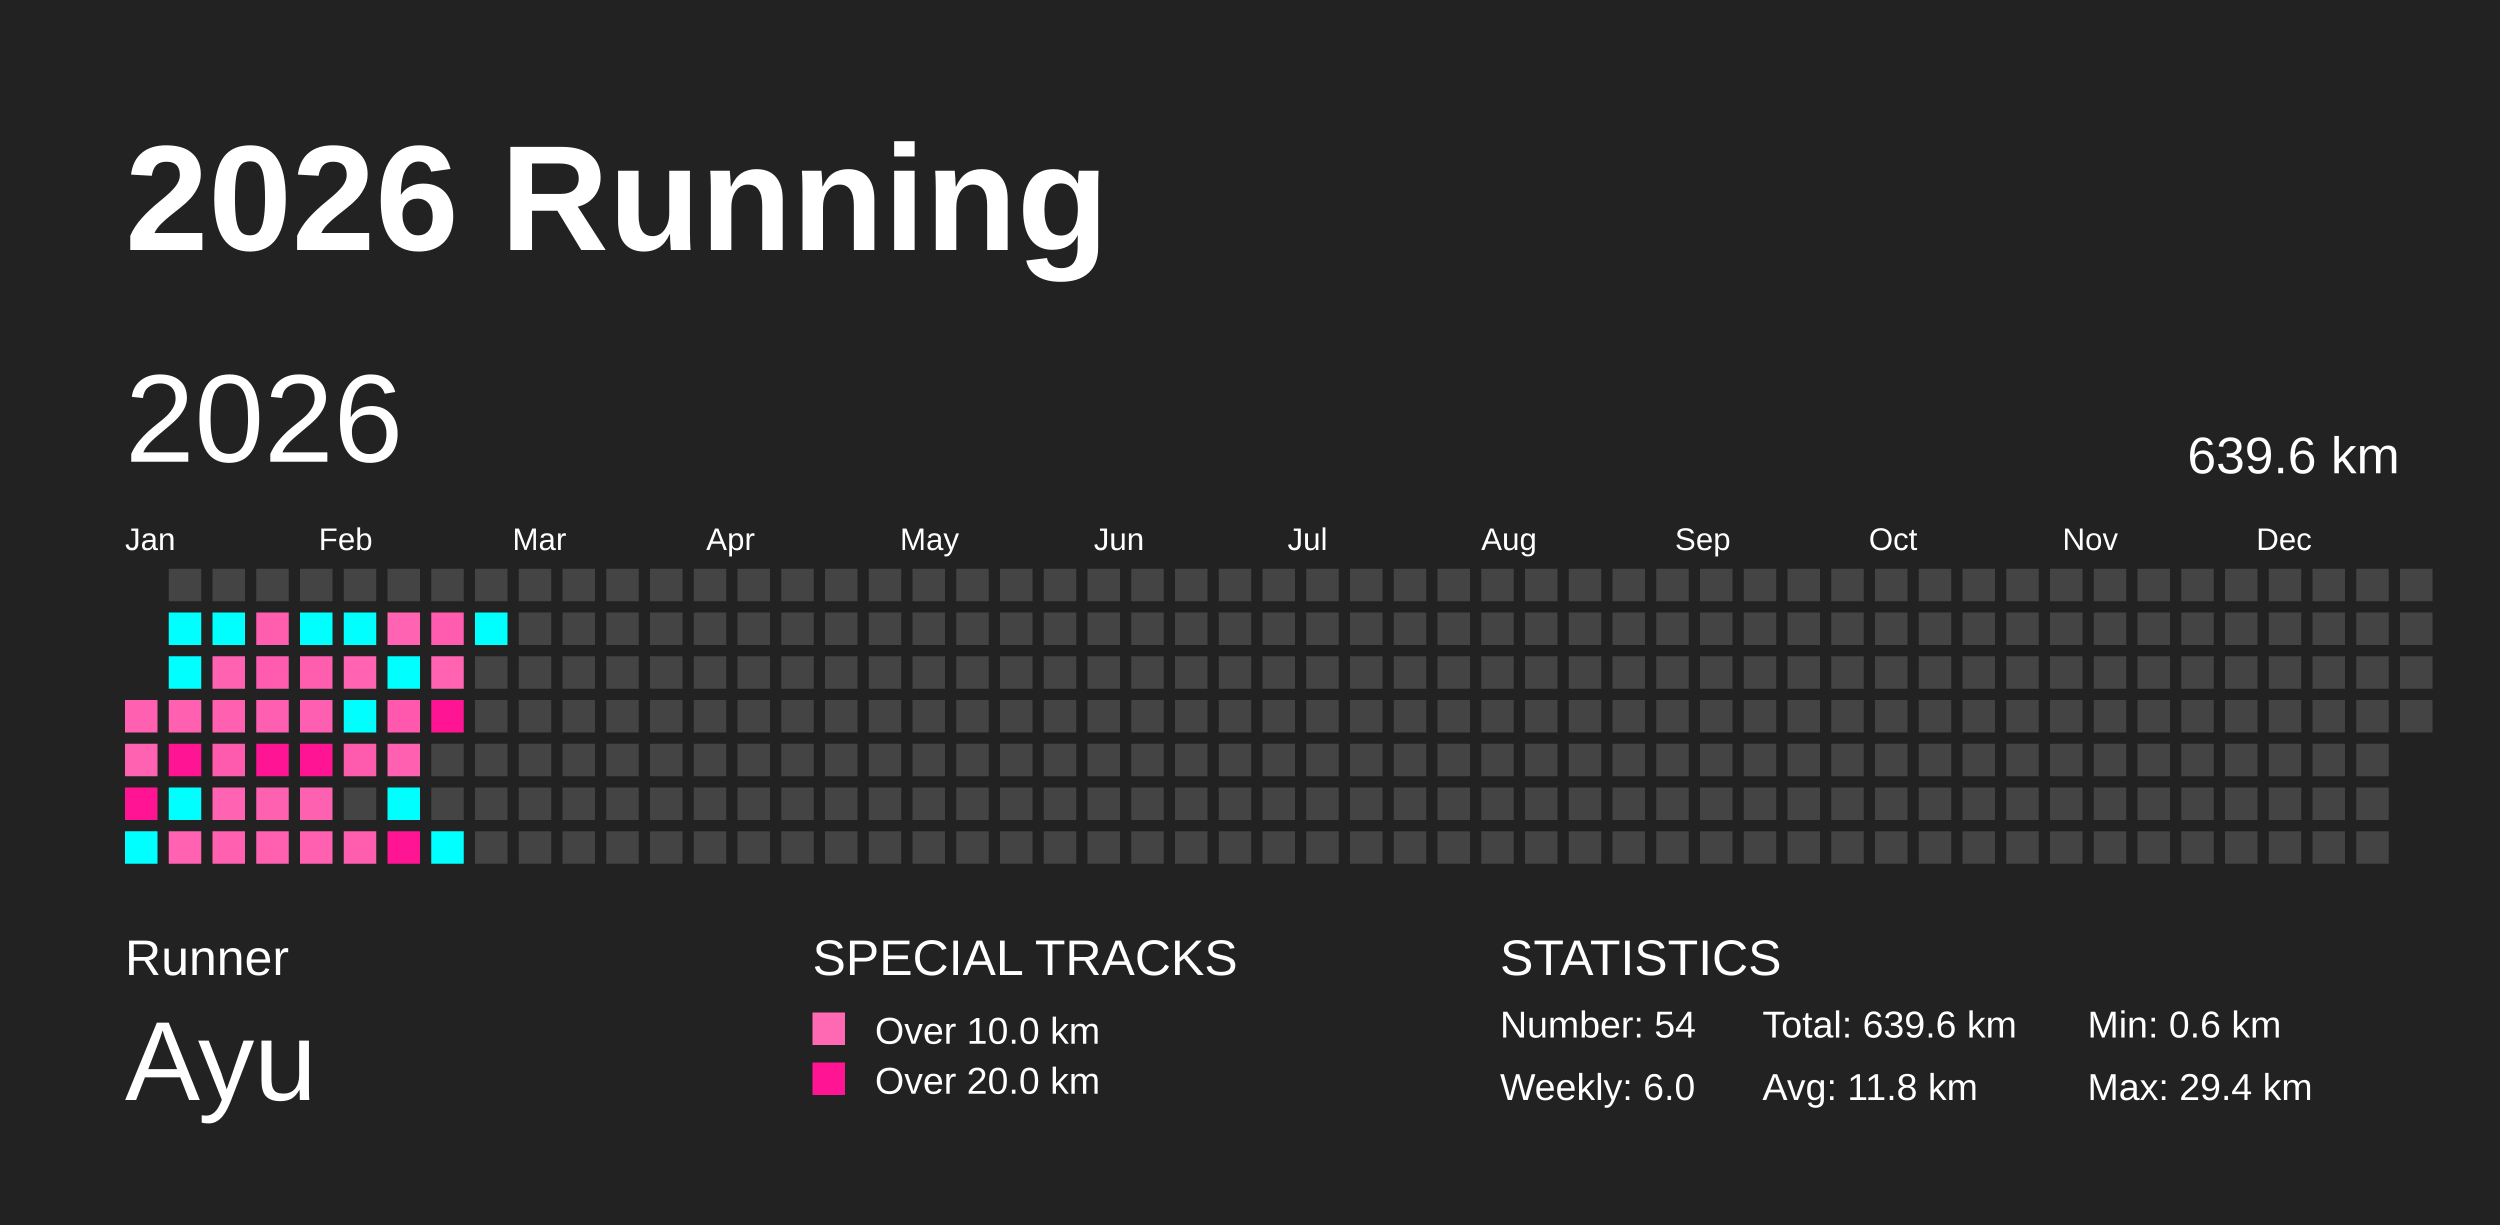
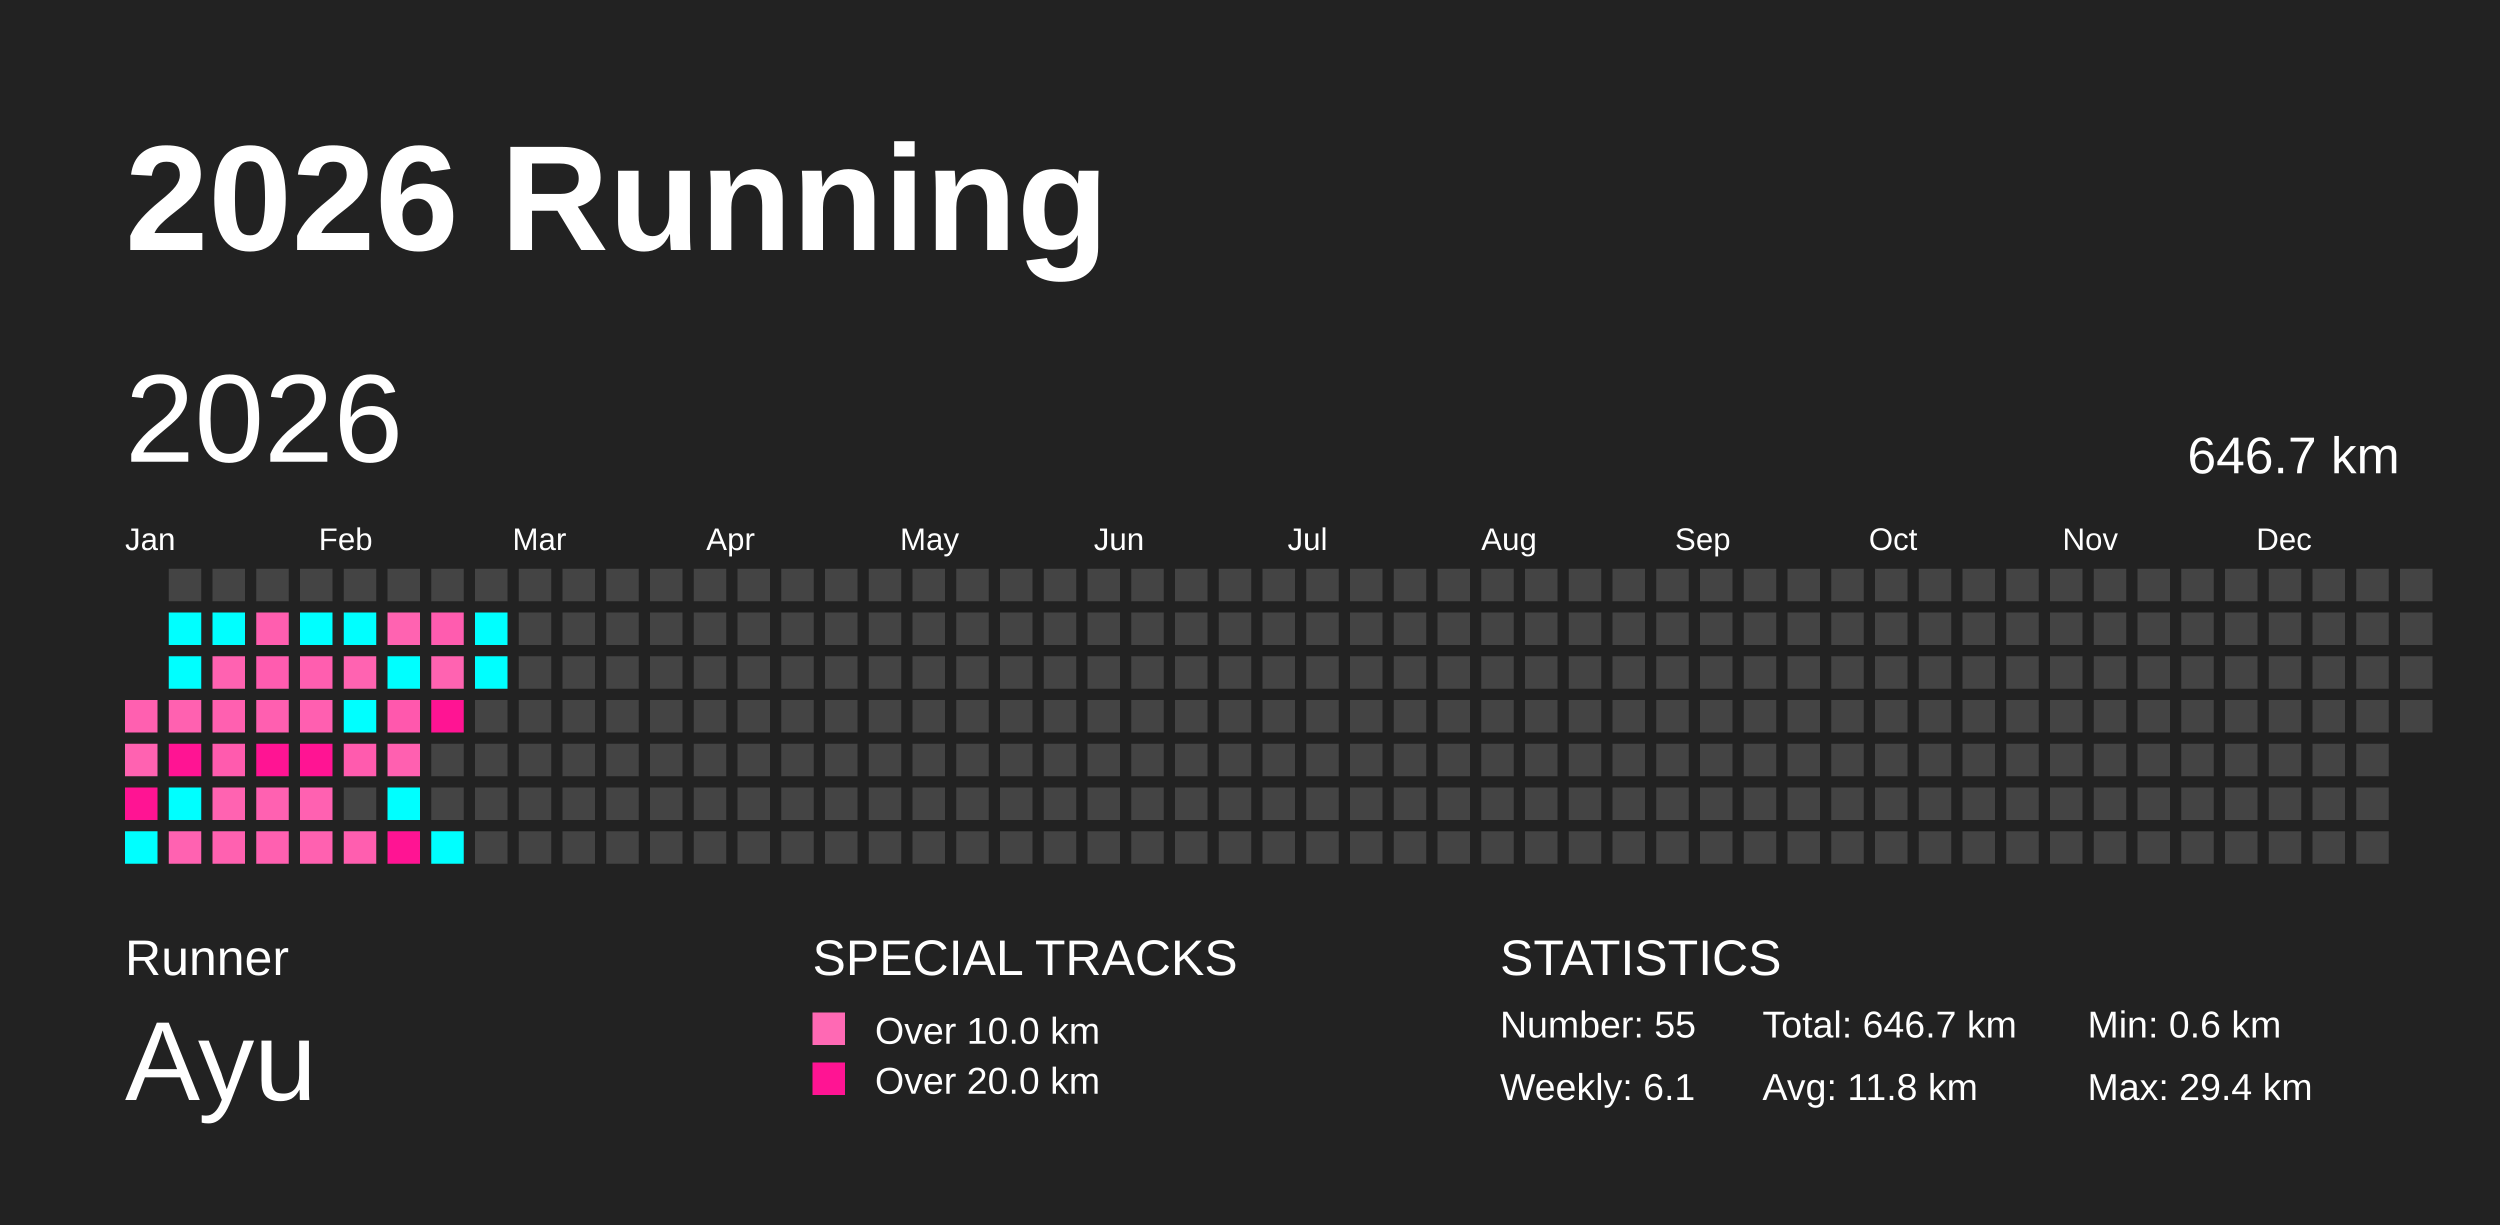
<svg xmlns="http://www.w3.org/2000/svg" baseProfile="full" height="98mm" version="1.1" viewBox="0,0,200,98" width="200mm">
  <defs />
  <rect fill="#222222" height="98" width="200" x="0" y="0" />
  <text fill="#FFFFFF" style="font-size:12px; font-family:Arial; font-weight:bold;" x="10" y="20">2026 Running</text>
  <text fill="#FFFFFF" style="font-size:4px; font-family:Arial" x="10" y="78">Runner</text>
  <text fill="#FFFFFF" style="font-size:9px; font-family:Arial" x="10" y="88">Ayu</text>
  <text fill="#FFFFFF" style="font-size:4px; font-family:Arial" x="65" y="78">SPECIAL TRACKS</text>
  <rect fill="#ff69b4" height="2.6" width="2.6" x="65" y="81" />
  <text fill="#FFFFFF" style="font-size:3px; font-family:Arial" x="70" y="83.5">Over 10.0 km</text>
  <rect fill="#ff1493" height="2.6" width="2.6" x="65" y="85" />
  <text fill="#FFFFFF" style="font-size:3px; font-family:Arial" x="70" y="87.5">Over 20.0 km</text>
  <text fill="#FFFFFF" style="font-size:4px; font-family:Arial" x="120" y="78">STATISTICS</text>
-   <text fill="#FFFFFF" style="font-size:3px; font-family:Arial" x="120" y="83">Number: 54</text>
-   <text fill="#FFFFFF" style="font-size:3px; font-family:Arial" x="120" y="88">Weekly: 6.0</text>
-   <text fill="#FFFFFF" style="font-size:3px; font-family:Arial" x="141" y="83">Total: 639.6 km</text>
+   <text fill="#FFFFFF" style="font-size:3px; font-family:Arial" x="120" y="83">Number: 55</text>
+   <text fill="#FFFFFF" style="font-size:3px; font-family:Arial" x="120" y="88">Weekly: 6.1</text>
+   <text fill="#FFFFFF" style="font-size:3px; font-family:Arial" x="141" y="83">Total: 646.7 km</text>
  <text fill="#FFFFFF" style="font-size:3px; font-family:Arial" x="141" y="88">Avg: 11.8 km</text>
  <text fill="#FFFFFF" style="font-size:3px; font-family:Arial" x="167" y="83">Min: 0.6 km</text>
  <text fill="#FFFFFF" style="font-size:3px; font-family:Arial" x="167" y="88">Max: 29.4 km</text>
  <text dominant-baseline="hanging" fill="#FFFFFF" style="font-size:10.0px; font-family:Arial;" x="10" y="30">2026</text>
-   <text dominant-baseline="hanging" fill="#FFFFFF" style="font-size:4.125px; font-family:Arial;" x="175" y="35">639.6 km</text>
+   <text dominant-baseline="hanging" fill="#FFFFFF" style="font-size:4.125px; font-family:Arial;" x="175" y="35">646.7 km</text>
  <text fill="#FFFFFF" style="font-size:2.5px; font-family:Arial" x="10.0" y="44">Jan</text>
  <text fill="#FFFFFF" style="font-size:2.5px; font-family:Arial" x="25.5" y="44">Feb</text>
  <text fill="#FFFFFF" style="font-size:2.5px; font-family:Arial" x="41.0" y="44">Mar</text>
  <text fill="#FFFFFF" style="font-size:2.5px; font-family:Arial" x="56.5" y="44">Apr</text>
  <text fill="#FFFFFF" style="font-size:2.5px; font-family:Arial" x="72.0" y="44">May</text>
  <text fill="#FFFFFF" style="font-size:2.5px; font-family:Arial" x="87.5" y="44">Jun</text>
  <text fill="#FFFFFF" style="font-size:2.5px; font-family:Arial" x="103.0" y="44">Jul</text>
  <text fill="#FFFFFF" style="font-size:2.5px; font-family:Arial" x="118.5" y="44">Aug</text>
  <text fill="#FFFFFF" style="font-size:2.5px; font-family:Arial" x="134.0" y="44">Sep</text>
  <text fill="#FFFFFF" style="font-size:2.5px; font-family:Arial" x="149.5" y="44">Oct</text>
  <text fill="#FFFFFF" style="font-size:2.5px; font-family:Arial" x="165.0" y="44">Nov</text>
  <text fill="#FFFFFF" style="font-size:2.5px; font-family:Arial" x="180.5" y="44">Dec</text>
  <rect fill="#ff60b0" height="2.6" width="2.6" x="10.0" y="56.0" />
  <rect fill="#ff62b1" height="2.6" width="2.6" x="10.0" y="59.5" />
  <rect fill="#ff1493" height="2.6" width="2.6" x="10.0" y="63.0" />
  <rect fill="#00ffff" height="2.6" width="2.6" x="10.0" y="66.5" />
  <rect fill="#444444" height="2.6" width="2.6" x="13.5" y="45.5" />
  <rect fill="#00ffff" height="2.6" width="2.6" x="13.5" y="49.0" />
  <rect fill="#00ffff" height="2.6" width="2.6" x="13.5" y="52.5" />
  <rect fill="#ff61b0" height="2.6" width="2.6" x="13.5" y="56.0" />
  <rect fill="#ff1493" height="2.6" width="2.6" x="13.5" y="59.5" />
  <rect fill="#00ffff" height="2.6" width="2.6" x="13.5" y="63.0" />
  <rect fill="#ff62b1" height="2.6" width="2.6" x="13.5" y="66.5" />
  <rect fill="#444444" height="2.6" width="2.6" x="17.0" y="45.5" />
  <rect fill="#00ffff" height="2.6" width="2.6" x="17.0" y="49.0" />
  <rect fill="#ff62b1" height="2.6" width="2.6" x="17.0" y="52.5" />
  <rect fill="#ff60b0" height="2.6" width="2.6" x="17.0" y="56.0" />
  <rect fill="#ff5bae" height="2.6" width="2.6" x="17.0" y="59.5" />
  <rect fill="#ff63b1" height="2.6" width="2.6" x="17.0" y="63.0" />
  <rect fill="#ff61b0" height="2.6" width="2.6" x="17.0" y="66.5" />
  <rect fill="#444444" height="2.6" width="2.6" x="20.5" y="45.5" />
  <rect fill="#ff5eaf" height="2.6" width="2.6" x="20.5" y="49.0" />
  <rect fill="#ff5caf" height="2.6" width="2.6" x="20.5" y="52.5" />
  <rect fill="#ff5fb0" height="2.6" width="2.6" x="20.5" y="56.0" />
  <rect fill="#ff1493" height="2.6" width="2.6" x="20.5" y="59.5" />
  <rect fill="#ff61b1" height="2.6" width="2.6" x="20.5" y="63.0" />
  <rect fill="#ff60b0" height="2.6" width="2.6" x="20.5" y="66.5" />
  <rect fill="#444444" height="2.6" width="2.6" x="24.0" y="45.5" />
  <rect fill="#00ffff" height="2.6" width="2.6" x="24.0" y="49.0" />
  <rect fill="#ff5eaf" height="2.6" width="2.6" x="24.0" y="52.5" />
  <rect fill="#ff5fb0" height="2.6" width="2.6" x="24.0" y="56.0" />
  <rect fill="#ff1493" height="2.6" width="2.6" x="24.0" y="59.5" />
  <rect fill="#ff61b1" height="2.6" width="2.6" x="24.0" y="63.0" />
  <rect fill="#ff61b0" height="2.6" width="2.6" x="24.0" y="66.5" />
  <rect fill="#444444" height="2.6" width="2.6" x="27.5" y="45.5" />
  <rect fill="#00ffff" height="2.6" width="2.6" x="27.5" y="49.0" />
  <rect fill="#ff63b1" height="2.6" width="2.6" x="27.5" y="52.5" />
  <rect fill="#00ffff" height="2.6" width="2.6" x="27.5" y="56.0" />
  <rect fill="#ff5bae" height="2.6" width="2.6" x="27.5" y="59.5" />
  <rect fill="#444444" height="2.6" width="2.6" x="27.5" y="63.0" />
  <rect fill="#ff5eaf" height="2.6" width="2.6" x="27.5" y="66.5" />
  <rect fill="#444444" height="2.6" width="2.6" x="31.0" y="45.5" />
  <rect fill="#ff63b1" height="2.6" width="2.6" x="31.0" y="49.0" />
  <rect fill="#00ffff" height="2.6" width="2.6" x="31.0" y="52.5" />
  <rect fill="#ff58ad" height="2.6" width="2.6" x="31.0" y="56.0" />
  <rect fill="#ff60b0" height="2.6" width="2.6" x="31.0" y="59.5" />
  <rect fill="#00ffff" height="2.6" width="2.6" x="31.0" y="63.0" />
  <rect fill="#ff1493" height="2.6" width="2.6" x="31.0" y="66.5" />
  <rect fill="#444444" height="2.6" width="2.6" x="34.5" y="45.5" />
  <rect fill="#ff5caf" height="2.6" width="2.6" x="34.5" y="49.0" />
  <rect fill="#ff63b1" height="2.6" width="2.6" x="34.5" y="52.5" />
  <rect fill="#ff1493" height="2.6" width="2.6" x="34.5" y="56.0" />
  <rect fill="#444444" height="2.6" width="2.6" x="34.5" y="59.5" />
  <rect fill="#444444" height="2.6" width="2.6" x="34.5" y="63.0" />
  <rect fill="#00ffff" height="2.6" width="2.6" x="34.5" y="66.5" />
  <rect fill="#444444" height="2.6" width="2.6" x="38.0" y="45.5" />
  <rect fill="#00ffff" height="2.6" width="2.6" x="38.0" y="49.0" />
-   <rect fill="#444444" height="2.6" width="2.6" x="38.0" y="52.5" />
+   <rect fill="#00ffff" height="2.6" width="2.6" x="38.0" y="52.5" />
  <rect fill="#444444" height="2.6" width="2.6" x="38.0" y="56.0" />
  <rect fill="#444444" height="2.6" width="2.6" x="38.0" y="59.5" />
  <rect fill="#444444" height="2.6" width="2.6" x="38.0" y="63.0" />
  <rect fill="#444444" height="2.6" width="2.6" x="38.0" y="66.5" />
  <rect fill="#444444" height="2.6" width="2.6" x="41.5" y="45.5" />
  <rect fill="#444444" height="2.6" width="2.6" x="41.5" y="49.0" />
  <rect fill="#444444" height="2.6" width="2.6" x="41.5" y="52.5" />
  <rect fill="#444444" height="2.6" width="2.6" x="41.5" y="56.0" />
  <rect fill="#444444" height="2.6" width="2.6" x="41.5" y="59.5" />
  <rect fill="#444444" height="2.6" width="2.6" x="41.5" y="63.0" />
  <rect fill="#444444" height="2.6" width="2.6" x="41.5" y="66.5" />
  <rect fill="#444444" height="2.6" width="2.6" x="45.0" y="45.5" />
  <rect fill="#444444" height="2.6" width="2.6" x="45.0" y="49.0" />
  <rect fill="#444444" height="2.6" width="2.6" x="45.0" y="52.5" />
  <rect fill="#444444" height="2.6" width="2.6" x="45.0" y="56.0" />
  <rect fill="#444444" height="2.6" width="2.6" x="45.0" y="59.5" />
  <rect fill="#444444" height="2.6" width="2.6" x="45.0" y="63.0" />
  <rect fill="#444444" height="2.6" width="2.6" x="45.0" y="66.5" />
  <rect fill="#444444" height="2.6" width="2.6" x="48.5" y="45.5" />
  <rect fill="#444444" height="2.6" width="2.6" x="48.5" y="49.0" />
  <rect fill="#444444" height="2.6" width="2.6" x="48.5" y="52.5" />
  <rect fill="#444444" height="2.6" width="2.6" x="48.5" y="56.0" />
  <rect fill="#444444" height="2.6" width="2.6" x="48.5" y="59.5" />
  <rect fill="#444444" height="2.6" width="2.6" x="48.5" y="63.0" />
  <rect fill="#444444" height="2.6" width="2.6" x="48.5" y="66.5" />
  <rect fill="#444444" height="2.6" width="2.6" x="52.0" y="45.5" />
  <rect fill="#444444" height="2.6" width="2.6" x="52.0" y="49.0" />
  <rect fill="#444444" height="2.6" width="2.6" x="52.0" y="52.5" />
  <rect fill="#444444" height="2.6" width="2.6" x="52.0" y="56.0" />
  <rect fill="#444444" height="2.6" width="2.6" x="52.0" y="59.5" />
  <rect fill="#444444" height="2.6" width="2.6" x="52.0" y="63.0" />
  <rect fill="#444444" height="2.6" width="2.6" x="52.0" y="66.5" />
  <rect fill="#444444" height="2.6" width="2.6" x="55.5" y="45.5" />
  <rect fill="#444444" height="2.6" width="2.6" x="55.5" y="49.0" />
  <rect fill="#444444" height="2.6" width="2.6" x="55.5" y="52.5" />
  <rect fill="#444444" height="2.6" width="2.6" x="55.5" y="56.0" />
  <rect fill="#444444" height="2.6" width="2.6" x="55.5" y="59.5" />
  <rect fill="#444444" height="2.6" width="2.6" x="55.5" y="63.0" />
  <rect fill="#444444" height="2.6" width="2.6" x="55.5" y="66.5" />
  <rect fill="#444444" height="2.6" width="2.6" x="59.0" y="45.5" />
  <rect fill="#444444" height="2.6" width="2.6" x="59.0" y="49.0" />
  <rect fill="#444444" height="2.6" width="2.6" x="59.0" y="52.5" />
  <rect fill="#444444" height="2.6" width="2.6" x="59.0" y="56.0" />
  <rect fill="#444444" height="2.6" width="2.6" x="59.0" y="59.5" />
  <rect fill="#444444" height="2.6" width="2.6" x="59.0" y="63.0" />
  <rect fill="#444444" height="2.6" width="2.6" x="59.0" y="66.5" />
  <rect fill="#444444" height="2.6" width="2.6" x="62.5" y="45.5" />
  <rect fill="#444444" height="2.6" width="2.6" x="62.5" y="49.0" />
  <rect fill="#444444" height="2.6" width="2.6" x="62.5" y="52.5" />
  <rect fill="#444444" height="2.6" width="2.6" x="62.5" y="56.0" />
  <rect fill="#444444" height="2.6" width="2.6" x="62.5" y="59.5" />
  <rect fill="#444444" height="2.6" width="2.6" x="62.5" y="63.0" />
  <rect fill="#444444" height="2.6" width="2.6" x="62.5" y="66.5" />
  <rect fill="#444444" height="2.6" width="2.6" x="66.0" y="45.5" />
  <rect fill="#444444" height="2.6" width="2.6" x="66.0" y="49.0" />
  <rect fill="#444444" height="2.6" width="2.6" x="66.0" y="52.5" />
  <rect fill="#444444" height="2.6" width="2.6" x="66.0" y="56.0" />
  <rect fill="#444444" height="2.6" width="2.6" x="66.0" y="59.5" />
  <rect fill="#444444" height="2.6" width="2.6" x="66.0" y="63.0" />
  <rect fill="#444444" height="2.6" width="2.6" x="66.0" y="66.5" />
  <rect fill="#444444" height="2.6" width="2.6" x="69.5" y="45.5" />
  <rect fill="#444444" height="2.6" width="2.6" x="69.5" y="49.0" />
  <rect fill="#444444" height="2.6" width="2.6" x="69.5" y="52.5" />
  <rect fill="#444444" height="2.6" width="2.6" x="69.5" y="56.0" />
  <rect fill="#444444" height="2.6" width="2.6" x="69.5" y="59.5" />
  <rect fill="#444444" height="2.6" width="2.6" x="69.5" y="63.0" />
  <rect fill="#444444" height="2.6" width="2.6" x="69.5" y="66.5" />
  <rect fill="#444444" height="2.6" width="2.6" x="73.0" y="45.5" />
  <rect fill="#444444" height="2.6" width="2.6" x="73.0" y="49.0" />
  <rect fill="#444444" height="2.6" width="2.6" x="73.0" y="52.5" />
  <rect fill="#444444" height="2.6" width="2.6" x="73.0" y="56.0" />
  <rect fill="#444444" height="2.6" width="2.6" x="73.0" y="59.5" />
  <rect fill="#444444" height="2.6" width="2.6" x="73.0" y="63.0" />
  <rect fill="#444444" height="2.6" width="2.6" x="73.0" y="66.5" />
  <rect fill="#444444" height="2.6" width="2.6" x="76.5" y="45.5" />
  <rect fill="#444444" height="2.6" width="2.6" x="76.5" y="49.0" />
  <rect fill="#444444" height="2.6" width="2.6" x="76.5" y="52.5" />
  <rect fill="#444444" height="2.6" width="2.6" x="76.5" y="56.0" />
  <rect fill="#444444" height="2.6" width="2.6" x="76.5" y="59.5" />
  <rect fill="#444444" height="2.6" width="2.6" x="76.5" y="63.0" />
  <rect fill="#444444" height="2.6" width="2.6" x="76.5" y="66.5" />
  <rect fill="#444444" height="2.6" width="2.6" x="80.0" y="45.5" />
  <rect fill="#444444" height="2.6" width="2.6" x="80.0" y="49.0" />
  <rect fill="#444444" height="2.6" width="2.6" x="80.0" y="52.5" />
  <rect fill="#444444" height="2.6" width="2.6" x="80.0" y="56.0" />
  <rect fill="#444444" height="2.6" width="2.6" x="80.0" y="59.5" />
  <rect fill="#444444" height="2.6" width="2.6" x="80.0" y="63.0" />
  <rect fill="#444444" height="2.6" width="2.6" x="80.0" y="66.5" />
  <rect fill="#444444" height="2.6" width="2.6" x="83.5" y="45.5" />
  <rect fill="#444444" height="2.6" width="2.6" x="83.5" y="49.0" />
  <rect fill="#444444" height="2.6" width="2.6" x="83.5" y="52.5" />
  <rect fill="#444444" height="2.6" width="2.6" x="83.5" y="56.0" />
  <rect fill="#444444" height="2.6" width="2.6" x="83.5" y="59.5" />
  <rect fill="#444444" height="2.6" width="2.6" x="83.5" y="63.0" />
  <rect fill="#444444" height="2.6" width="2.6" x="83.5" y="66.5" />
  <rect fill="#444444" height="2.6" width="2.6" x="87.0" y="45.5" />
  <rect fill="#444444" height="2.6" width="2.6" x="87.0" y="49.0" />
  <rect fill="#444444" height="2.6" width="2.6" x="87.0" y="52.5" />
  <rect fill="#444444" height="2.6" width="2.6" x="87.0" y="56.0" />
  <rect fill="#444444" height="2.6" width="2.6" x="87.0" y="59.5" />
  <rect fill="#444444" height="2.6" width="2.6" x="87.0" y="63.0" />
  <rect fill="#444444" height="2.6" width="2.6" x="87.0" y="66.5" />
  <rect fill="#444444" height="2.6" width="2.6" x="90.5" y="45.5" />
  <rect fill="#444444" height="2.6" width="2.6" x="90.5" y="49.0" />
  <rect fill="#444444" height="2.6" width="2.6" x="90.5" y="52.5" />
  <rect fill="#444444" height="2.6" width="2.6" x="90.5" y="56.0" />
  <rect fill="#444444" height="2.6" width="2.6" x="90.5" y="59.5" />
  <rect fill="#444444" height="2.6" width="2.6" x="90.5" y="63.0" />
  <rect fill="#444444" height="2.6" width="2.6" x="90.5" y="66.5" />
  <rect fill="#444444" height="2.6" width="2.6" x="94.0" y="45.5" />
  <rect fill="#444444" height="2.6" width="2.6" x="94.0" y="49.0" />
  <rect fill="#444444" height="2.6" width="2.6" x="94.0" y="52.5" />
  <rect fill="#444444" height="2.6" width="2.6" x="94.0" y="56.0" />
  <rect fill="#444444" height="2.6" width="2.6" x="94.0" y="59.5" />
  <rect fill="#444444" height="2.6" width="2.6" x="94.0" y="63.0" />
  <rect fill="#444444" height="2.6" width="2.6" x="94.0" y="66.5" />
  <rect fill="#444444" height="2.6" width="2.6" x="97.5" y="45.5" />
  <rect fill="#444444" height="2.6" width="2.6" x="97.5" y="49.0" />
  <rect fill="#444444" height="2.6" width="2.6" x="97.5" y="52.5" />
  <rect fill="#444444" height="2.6" width="2.6" x="97.5" y="56.0" />
  <rect fill="#444444" height="2.6" width="2.6" x="97.5" y="59.5" />
  <rect fill="#444444" height="2.6" width="2.6" x="97.5" y="63.0" />
  <rect fill="#444444" height="2.6" width="2.6" x="97.5" y="66.5" />
  <rect fill="#444444" height="2.6" width="2.6" x="101.0" y="45.5" />
  <rect fill="#444444" height="2.6" width="2.6" x="101.0" y="49.0" />
  <rect fill="#444444" height="2.6" width="2.6" x="101.0" y="52.5" />
  <rect fill="#444444" height="2.6" width="2.6" x="101.0" y="56.0" />
  <rect fill="#444444" height="2.6" width="2.6" x="101.0" y="59.5" />
  <rect fill="#444444" height="2.6" width="2.6" x="101.0" y="63.0" />
  <rect fill="#444444" height="2.6" width="2.6" x="101.0" y="66.5" />
  <rect fill="#444444" height="2.6" width="2.6" x="104.5" y="45.5" />
  <rect fill="#444444" height="2.6" width="2.6" x="104.5" y="49.0" />
  <rect fill="#444444" height="2.6" width="2.6" x="104.5" y="52.5" />
  <rect fill="#444444" height="2.6" width="2.6" x="104.5" y="56.0" />
  <rect fill="#444444" height="2.6" width="2.6" x="104.5" y="59.5" />
  <rect fill="#444444" height="2.6" width="2.6" x="104.5" y="63.0" />
  <rect fill="#444444" height="2.6" width="2.6" x="104.5" y="66.5" />
  <rect fill="#444444" height="2.6" width="2.6" x="108.0" y="45.5" />
  <rect fill="#444444" height="2.6" width="2.6" x="108.0" y="49.0" />
  <rect fill="#444444" height="2.6" width="2.6" x="108.0" y="52.5" />
  <rect fill="#444444" height="2.6" width="2.6" x="108.0" y="56.0" />
  <rect fill="#444444" height="2.6" width="2.6" x="108.0" y="59.5" />
  <rect fill="#444444" height="2.6" width="2.6" x="108.0" y="63.0" />
  <rect fill="#444444" height="2.6" width="2.6" x="108.0" y="66.5" />
  <rect fill="#444444" height="2.6" width="2.6" x="111.5" y="45.5" />
  <rect fill="#444444" height="2.6" width="2.6" x="111.5" y="49.0" />
  <rect fill="#444444" height="2.6" width="2.6" x="111.5" y="52.5" />
  <rect fill="#444444" height="2.6" width="2.6" x="111.5" y="56.0" />
  <rect fill="#444444" height="2.6" width="2.6" x="111.5" y="59.5" />
  <rect fill="#444444" height="2.6" width="2.6" x="111.5" y="63.0" />
  <rect fill="#444444" height="2.6" width="2.6" x="111.5" y="66.5" />
  <rect fill="#444444" height="2.6" width="2.6" x="115.0" y="45.5" />
  <rect fill="#444444" height="2.6" width="2.6" x="115.0" y="49.0" />
  <rect fill="#444444" height="2.6" width="2.6" x="115.0" y="52.5" />
  <rect fill="#444444" height="2.6" width="2.6" x="115.0" y="56.0" />
  <rect fill="#444444" height="2.6" width="2.6" x="115.0" y="59.5" />
  <rect fill="#444444" height="2.6" width="2.6" x="115.0" y="63.0" />
  <rect fill="#444444" height="2.6" width="2.6" x="115.0" y="66.5" />
  <rect fill="#444444" height="2.6" width="2.6" x="118.5" y="45.5" />
  <rect fill="#444444" height="2.6" width="2.6" x="118.5" y="49.0" />
  <rect fill="#444444" height="2.6" width="2.6" x="118.5" y="52.5" />
  <rect fill="#444444" height="2.6" width="2.6" x="118.5" y="56.0" />
  <rect fill="#444444" height="2.6" width="2.6" x="118.5" y="59.5" />
  <rect fill="#444444" height="2.6" width="2.6" x="118.5" y="63.0" />
  <rect fill="#444444" height="2.6" width="2.6" x="118.5" y="66.5" />
  <rect fill="#444444" height="2.6" width="2.6" x="122.0" y="45.5" />
  <rect fill="#444444" height="2.6" width="2.6" x="122.0" y="49.0" />
  <rect fill="#444444" height="2.6" width="2.6" x="122.0" y="52.5" />
  <rect fill="#444444" height="2.6" width="2.6" x="122.0" y="56.0" />
  <rect fill="#444444" height="2.6" width="2.6" x="122.0" y="59.5" />
  <rect fill="#444444" height="2.6" width="2.6" x="122.0" y="63.0" />
  <rect fill="#444444" height="2.6" width="2.6" x="122.0" y="66.5" />
  <rect fill="#444444" height="2.6" width="2.6" x="125.5" y="45.5" />
  <rect fill="#444444" height="2.6" width="2.6" x="125.5" y="49.0" />
  <rect fill="#444444" height="2.6" width="2.6" x="125.5" y="52.5" />
  <rect fill="#444444" height="2.6" width="2.6" x="125.5" y="56.0" />
  <rect fill="#444444" height="2.6" width="2.6" x="125.5" y="59.5" />
  <rect fill="#444444" height="2.6" width="2.6" x="125.5" y="63.0" />
  <rect fill="#444444" height="2.6" width="2.6" x="125.5" y="66.5" />
  <rect fill="#444444" height="2.6" width="2.6" x="129.0" y="45.5" />
  <rect fill="#444444" height="2.6" width="2.6" x="129.0" y="49.0" />
  <rect fill="#444444" height="2.6" width="2.6" x="129.0" y="52.5" />
  <rect fill="#444444" height="2.6" width="2.6" x="129.0" y="56.0" />
  <rect fill="#444444" height="2.6" width="2.6" x="129.0" y="59.5" />
  <rect fill="#444444" height="2.6" width="2.6" x="129.0" y="63.0" />
  <rect fill="#444444" height="2.6" width="2.6" x="129.0" y="66.5" />
  <rect fill="#444444" height="2.6" width="2.6" x="132.5" y="45.5" />
  <rect fill="#444444" height="2.6" width="2.6" x="132.5" y="49.0" />
  <rect fill="#444444" height="2.6" width="2.6" x="132.5" y="52.5" />
  <rect fill="#444444" height="2.6" width="2.6" x="132.5" y="56.0" />
  <rect fill="#444444" height="2.6" width="2.6" x="132.5" y="59.5" />
  <rect fill="#444444" height="2.6" width="2.6" x="132.5" y="63.0" />
  <rect fill="#444444" height="2.6" width="2.6" x="132.5" y="66.5" />
  <rect fill="#444444" height="2.6" width="2.6" x="136.0" y="45.5" />
  <rect fill="#444444" height="2.6" width="2.6" x="136.0" y="49.0" />
  <rect fill="#444444" height="2.6" width="2.6" x="136.0" y="52.5" />
  <rect fill="#444444" height="2.6" width="2.6" x="136.0" y="56.0" />
  <rect fill="#444444" height="2.6" width="2.6" x="136.0" y="59.5" />
  <rect fill="#444444" height="2.6" width="2.6" x="136.0" y="63.0" />
  <rect fill="#444444" height="2.6" width="2.6" x="136.0" y="66.5" />
  <rect fill="#444444" height="2.6" width="2.6" x="139.5" y="45.5" />
  <rect fill="#444444" height="2.6" width="2.6" x="139.5" y="49.0" />
  <rect fill="#444444" height="2.6" width="2.6" x="139.5" y="52.5" />
  <rect fill="#444444" height="2.6" width="2.6" x="139.5" y="56.0" />
  <rect fill="#444444" height="2.6" width="2.6" x="139.5" y="59.5" />
  <rect fill="#444444" height="2.6" width="2.6" x="139.5" y="63.0" />
  <rect fill="#444444" height="2.6" width="2.6" x="139.5" y="66.5" />
  <rect fill="#444444" height="2.6" width="2.6" x="143.0" y="45.5" />
  <rect fill="#444444" height="2.6" width="2.6" x="143.0" y="49.0" />
  <rect fill="#444444" height="2.6" width="2.6" x="143.0" y="52.5" />
  <rect fill="#444444" height="2.6" width="2.6" x="143.0" y="56.0" />
  <rect fill="#444444" height="2.6" width="2.6" x="143.0" y="59.5" />
  <rect fill="#444444" height="2.6" width="2.6" x="143.0" y="63.0" />
  <rect fill="#444444" height="2.6" width="2.6" x="143.0" y="66.5" />
  <rect fill="#444444" height="2.6" width="2.6" x="146.5" y="45.5" />
  <rect fill="#444444" height="2.6" width="2.6" x="146.5" y="49.0" />
  <rect fill="#444444" height="2.6" width="2.6" x="146.5" y="52.5" />
  <rect fill="#444444" height="2.6" width="2.6" x="146.5" y="56.0" />
  <rect fill="#444444" height="2.6" width="2.6" x="146.5" y="59.5" />
  <rect fill="#444444" height="2.6" width="2.6" x="146.5" y="63.0" />
  <rect fill="#444444" height="2.6" width="2.6" x="146.5" y="66.5" />
  <rect fill="#444444" height="2.6" width="2.6" x="150.0" y="45.5" />
  <rect fill="#444444" height="2.6" width="2.6" x="150.0" y="49.0" />
  <rect fill="#444444" height="2.6" width="2.6" x="150.0" y="52.5" />
  <rect fill="#444444" height="2.6" width="2.6" x="150.0" y="56.0" />
  <rect fill="#444444" height="2.6" width="2.6" x="150.0" y="59.5" />
  <rect fill="#444444" height="2.6" width="2.6" x="150.0" y="63.0" />
  <rect fill="#444444" height="2.6" width="2.6" x="150.0" y="66.5" />
  <rect fill="#444444" height="2.6" width="2.6" x="153.5" y="45.5" />
  <rect fill="#444444" height="2.6" width="2.6" x="153.5" y="49.0" />
  <rect fill="#444444" height="2.6" width="2.6" x="153.5" y="52.5" />
  <rect fill="#444444" height="2.6" width="2.6" x="153.5" y="56.0" />
  <rect fill="#444444" height="2.6" width="2.6" x="153.5" y="59.5" />
  <rect fill="#444444" height="2.6" width="2.6" x="153.5" y="63.0" />
  <rect fill="#444444" height="2.6" width="2.6" x="153.5" y="66.5" />
  <rect fill="#444444" height="2.6" width="2.6" x="157.0" y="45.5" />
  <rect fill="#444444" height="2.6" width="2.6" x="157.0" y="49.0" />
  <rect fill="#444444" height="2.6" width="2.6" x="157.0" y="52.5" />
  <rect fill="#444444" height="2.6" width="2.6" x="157.0" y="56.0" />
  <rect fill="#444444" height="2.6" width="2.6" x="157.0" y="59.5" />
  <rect fill="#444444" height="2.6" width="2.6" x="157.0" y="63.0" />
  <rect fill="#444444" height="2.6" width="2.6" x="157.0" y="66.5" />
  <rect fill="#444444" height="2.6" width="2.6" x="160.5" y="45.5" />
  <rect fill="#444444" height="2.6" width="2.6" x="160.5" y="49.0" />
  <rect fill="#444444" height="2.6" width="2.6" x="160.5" y="52.5" />
  <rect fill="#444444" height="2.6" width="2.6" x="160.5" y="56.0" />
  <rect fill="#444444" height="2.6" width="2.6" x="160.5" y="59.5" />
  <rect fill="#444444" height="2.6" width="2.6" x="160.5" y="63.0" />
  <rect fill="#444444" height="2.6" width="2.6" x="160.5" y="66.5" />
  <rect fill="#444444" height="2.6" width="2.6" x="164.0" y="45.5" />
  <rect fill="#444444" height="2.6" width="2.6" x="164.0" y="49.0" />
  <rect fill="#444444" height="2.6" width="2.6" x="164.0" y="52.5" />
  <rect fill="#444444" height="2.6" width="2.6" x="164.0" y="56.0" />
  <rect fill="#444444" height="2.6" width="2.6" x="164.0" y="59.5" />
  <rect fill="#444444" height="2.6" width="2.6" x="164.0" y="63.0" />
  <rect fill="#444444" height="2.6" width="2.6" x="164.0" y="66.5" />
  <rect fill="#444444" height="2.6" width="2.6" x="167.5" y="45.5" />
  <rect fill="#444444" height="2.6" width="2.6" x="167.5" y="49.0" />
  <rect fill="#444444" height="2.6" width="2.6" x="167.5" y="52.5" />
  <rect fill="#444444" height="2.6" width="2.6" x="167.5" y="56.0" />
  <rect fill="#444444" height="2.6" width="2.6" x="167.5" y="59.5" />
  <rect fill="#444444" height="2.6" width="2.6" x="167.5" y="63.0" />
  <rect fill="#444444" height="2.6" width="2.6" x="167.5" y="66.5" />
  <rect fill="#444444" height="2.6" width="2.6" x="171.0" y="45.5" />
  <rect fill="#444444" height="2.6" width="2.6" x="171.0" y="49.0" />
  <rect fill="#444444" height="2.6" width="2.6" x="171.0" y="52.5" />
  <rect fill="#444444" height="2.6" width="2.6" x="171.0" y="56.0" />
  <rect fill="#444444" height="2.6" width="2.6" x="171.0" y="59.5" />
  <rect fill="#444444" height="2.6" width="2.6" x="171.0" y="63.0" />
  <rect fill="#444444" height="2.6" width="2.6" x="171.0" y="66.5" />
  <rect fill="#444444" height="2.6" width="2.6" x="174.5" y="45.5" />
  <rect fill="#444444" height="2.6" width="2.6" x="174.5" y="49.0" />
  <rect fill="#444444" height="2.6" width="2.6" x="174.5" y="52.5" />
  <rect fill="#444444" height="2.6" width="2.6" x="174.5" y="56.0" />
  <rect fill="#444444" height="2.6" width="2.6" x="174.5" y="59.5" />
  <rect fill="#444444" height="2.6" width="2.6" x="174.5" y="63.0" />
  <rect fill="#444444" height="2.6" width="2.6" x="174.5" y="66.5" />
  <rect fill="#444444" height="2.6" width="2.6" x="178.0" y="45.5" />
  <rect fill="#444444" height="2.6" width="2.6" x="178.0" y="49.0" />
  <rect fill="#444444" height="2.6" width="2.6" x="178.0" y="52.5" />
  <rect fill="#444444" height="2.6" width="2.6" x="178.0" y="56.0" />
  <rect fill="#444444" height="2.6" width="2.6" x="178.0" y="59.5" />
  <rect fill="#444444" height="2.6" width="2.6" x="178.0" y="63.0" />
  <rect fill="#444444" height="2.6" width="2.6" x="178.0" y="66.5" />
  <rect fill="#444444" height="2.6" width="2.6" x="181.5" y="45.5" />
  <rect fill="#444444" height="2.6" width="2.6" x="181.5" y="49.0" />
  <rect fill="#444444" height="2.6" width="2.6" x="181.5" y="52.5" />
  <rect fill="#444444" height="2.6" width="2.6" x="181.5" y="56.0" />
  <rect fill="#444444" height="2.6" width="2.6" x="181.5" y="59.5" />
  <rect fill="#444444" height="2.6" width="2.6" x="181.5" y="63.0" />
  <rect fill="#444444" height="2.6" width="2.6" x="181.5" y="66.5" />
  <rect fill="#444444" height="2.6" width="2.6" x="185.0" y="45.5" />
  <rect fill="#444444" height="2.6" width="2.6" x="185.0" y="49.0" />
  <rect fill="#444444" height="2.6" width="2.6" x="185.0" y="52.5" />
  <rect fill="#444444" height="2.6" width="2.6" x="185.0" y="56.0" />
  <rect fill="#444444" height="2.6" width="2.6" x="185.0" y="59.5" />
  <rect fill="#444444" height="2.6" width="2.6" x="185.0" y="63.0" />
  <rect fill="#444444" height="2.6" width="2.6" x="185.0" y="66.5" />
  <rect fill="#444444" height="2.6" width="2.6" x="188.5" y="45.5" />
  <rect fill="#444444" height="2.6" width="2.6" x="188.5" y="49.0" />
  <rect fill="#444444" height="2.6" width="2.6" x="188.5" y="52.5" />
  <rect fill="#444444" height="2.6" width="2.6" x="188.5" y="56.0" />
  <rect fill="#444444" height="2.6" width="2.6" x="188.5" y="59.5" />
  <rect fill="#444444" height="2.6" width="2.6" x="188.5" y="63.0" />
  <rect fill="#444444" height="2.6" width="2.6" x="188.5" y="66.5" />
  <rect fill="#444444" height="2.6" width="2.6" x="192.0" y="45.5" />
  <rect fill="#444444" height="2.6" width="2.6" x="192.0" y="49.0" />
  <rect fill="#444444" height="2.6" width="2.6" x="192.0" y="52.5" />
  <rect fill="#444444" height="2.6" width="2.6" x="192.0" y="56.0" />
</svg>
